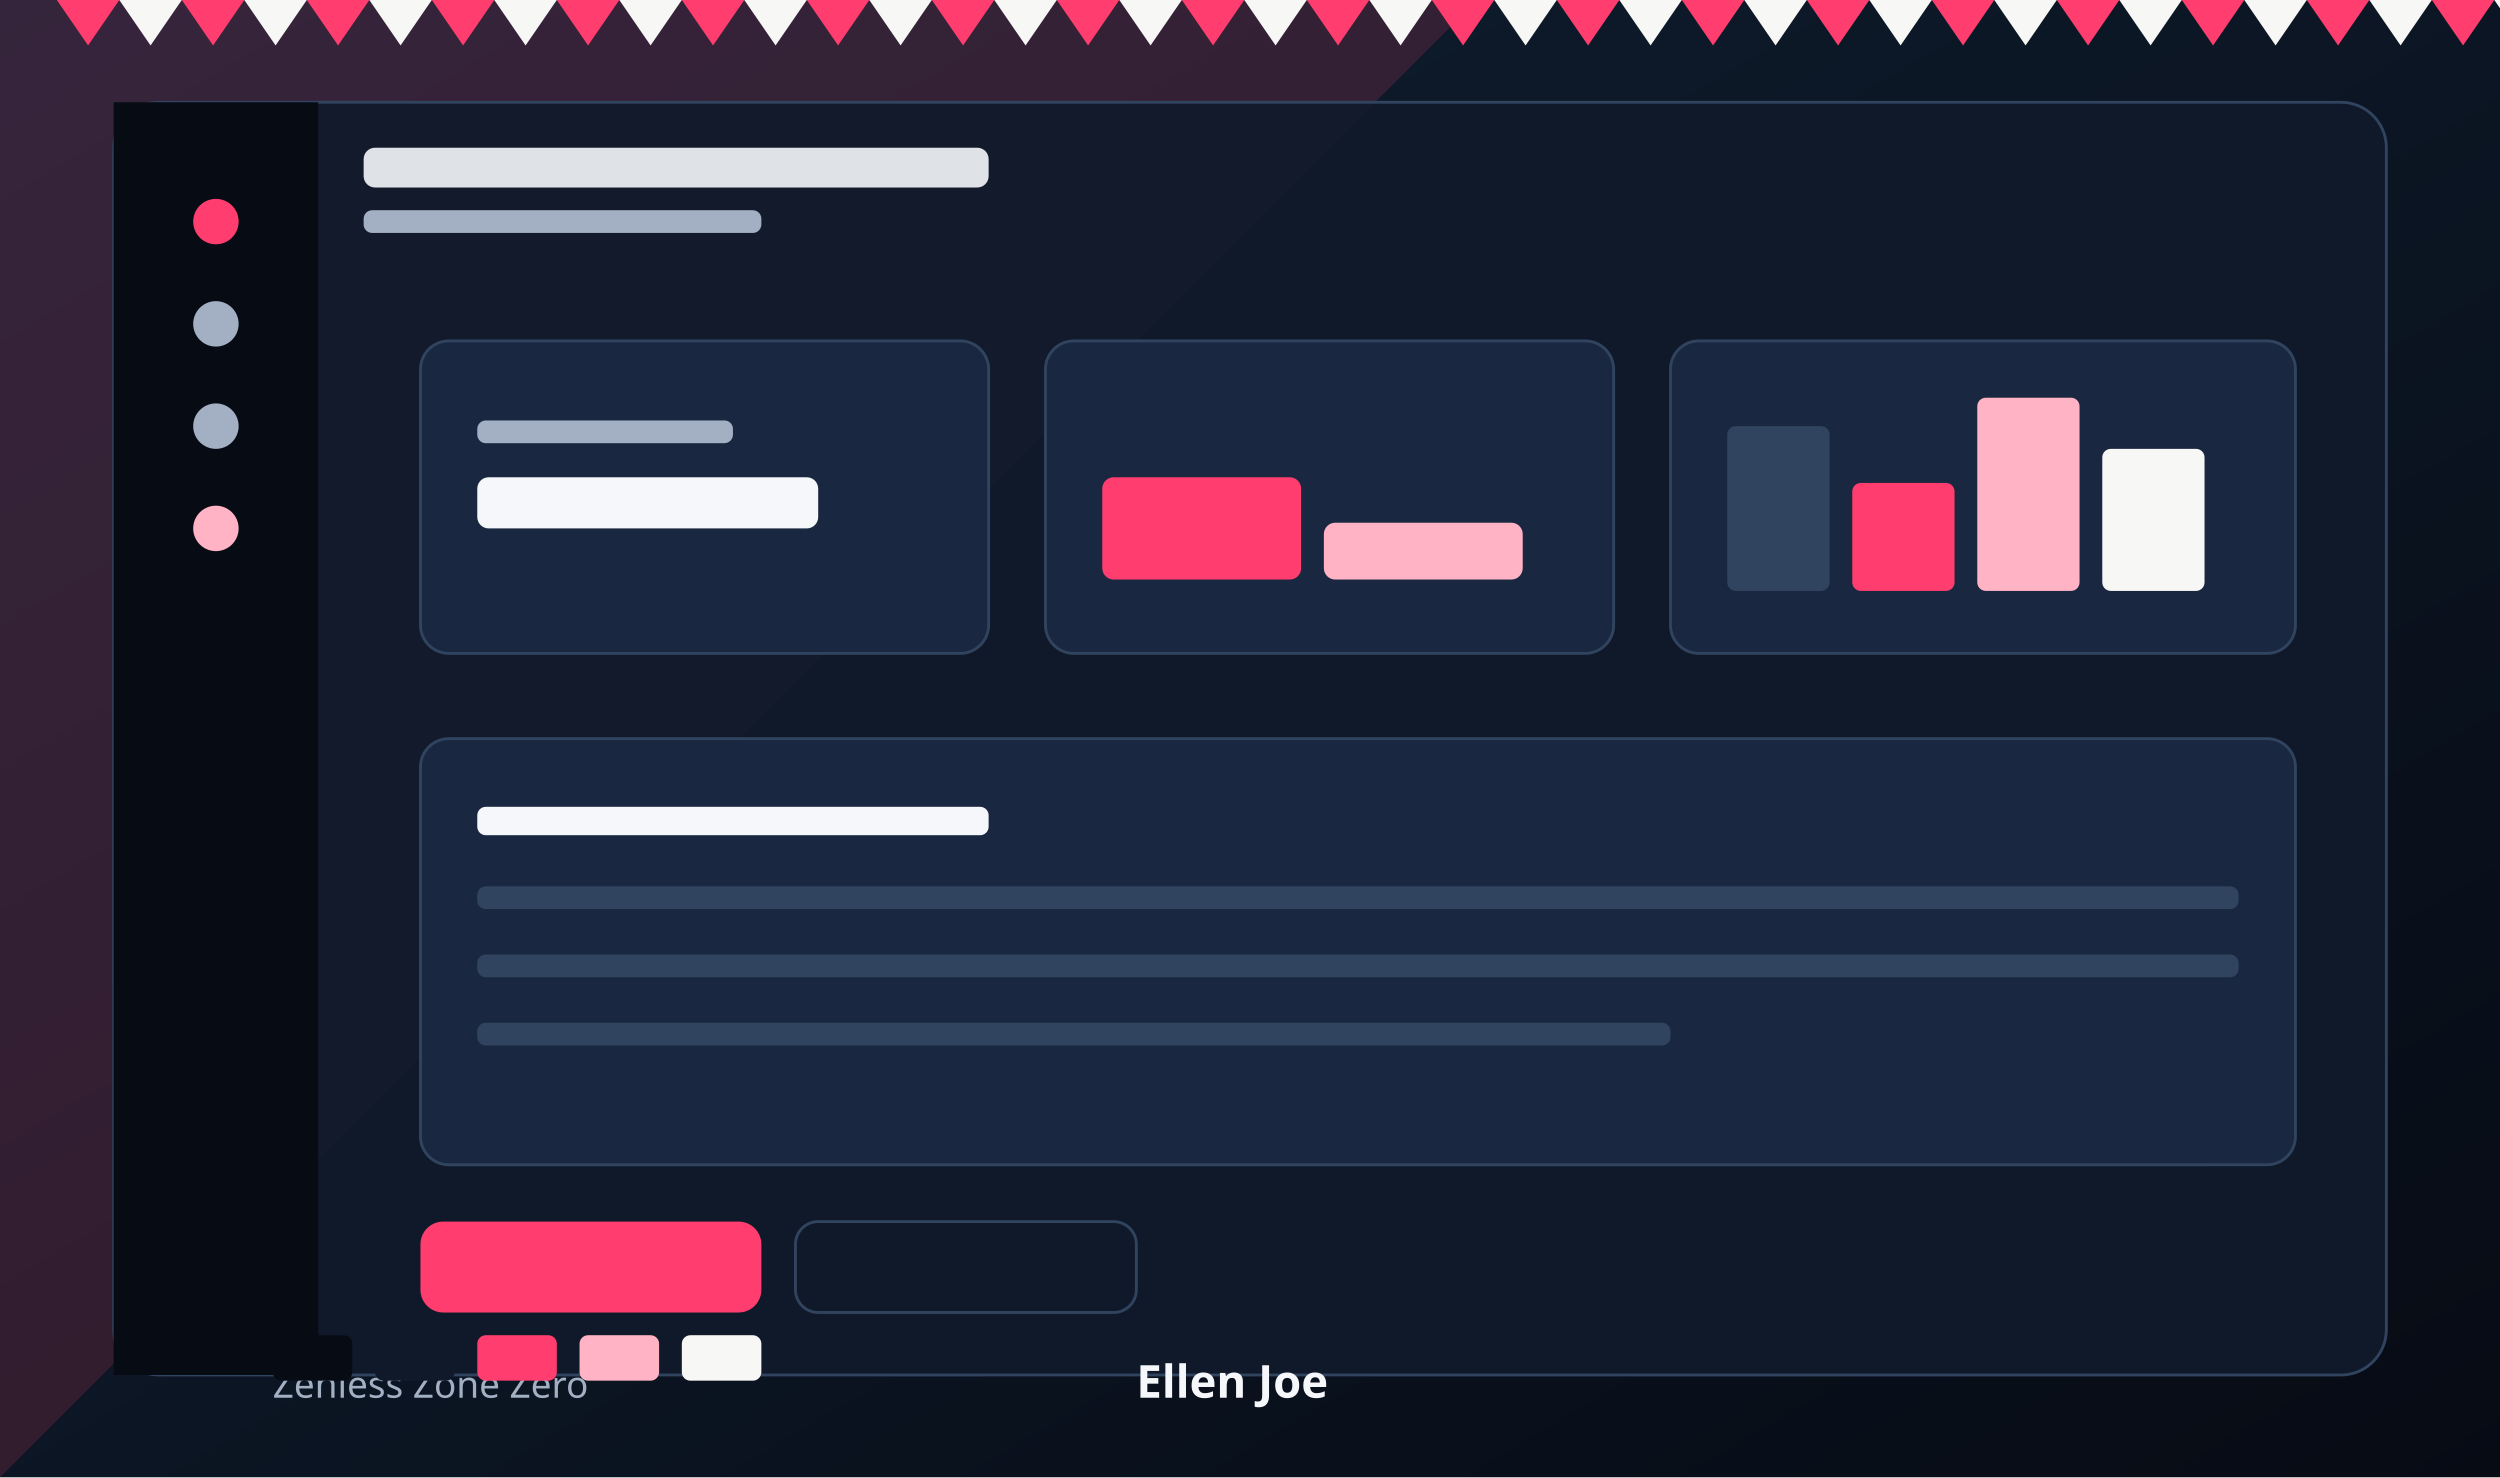
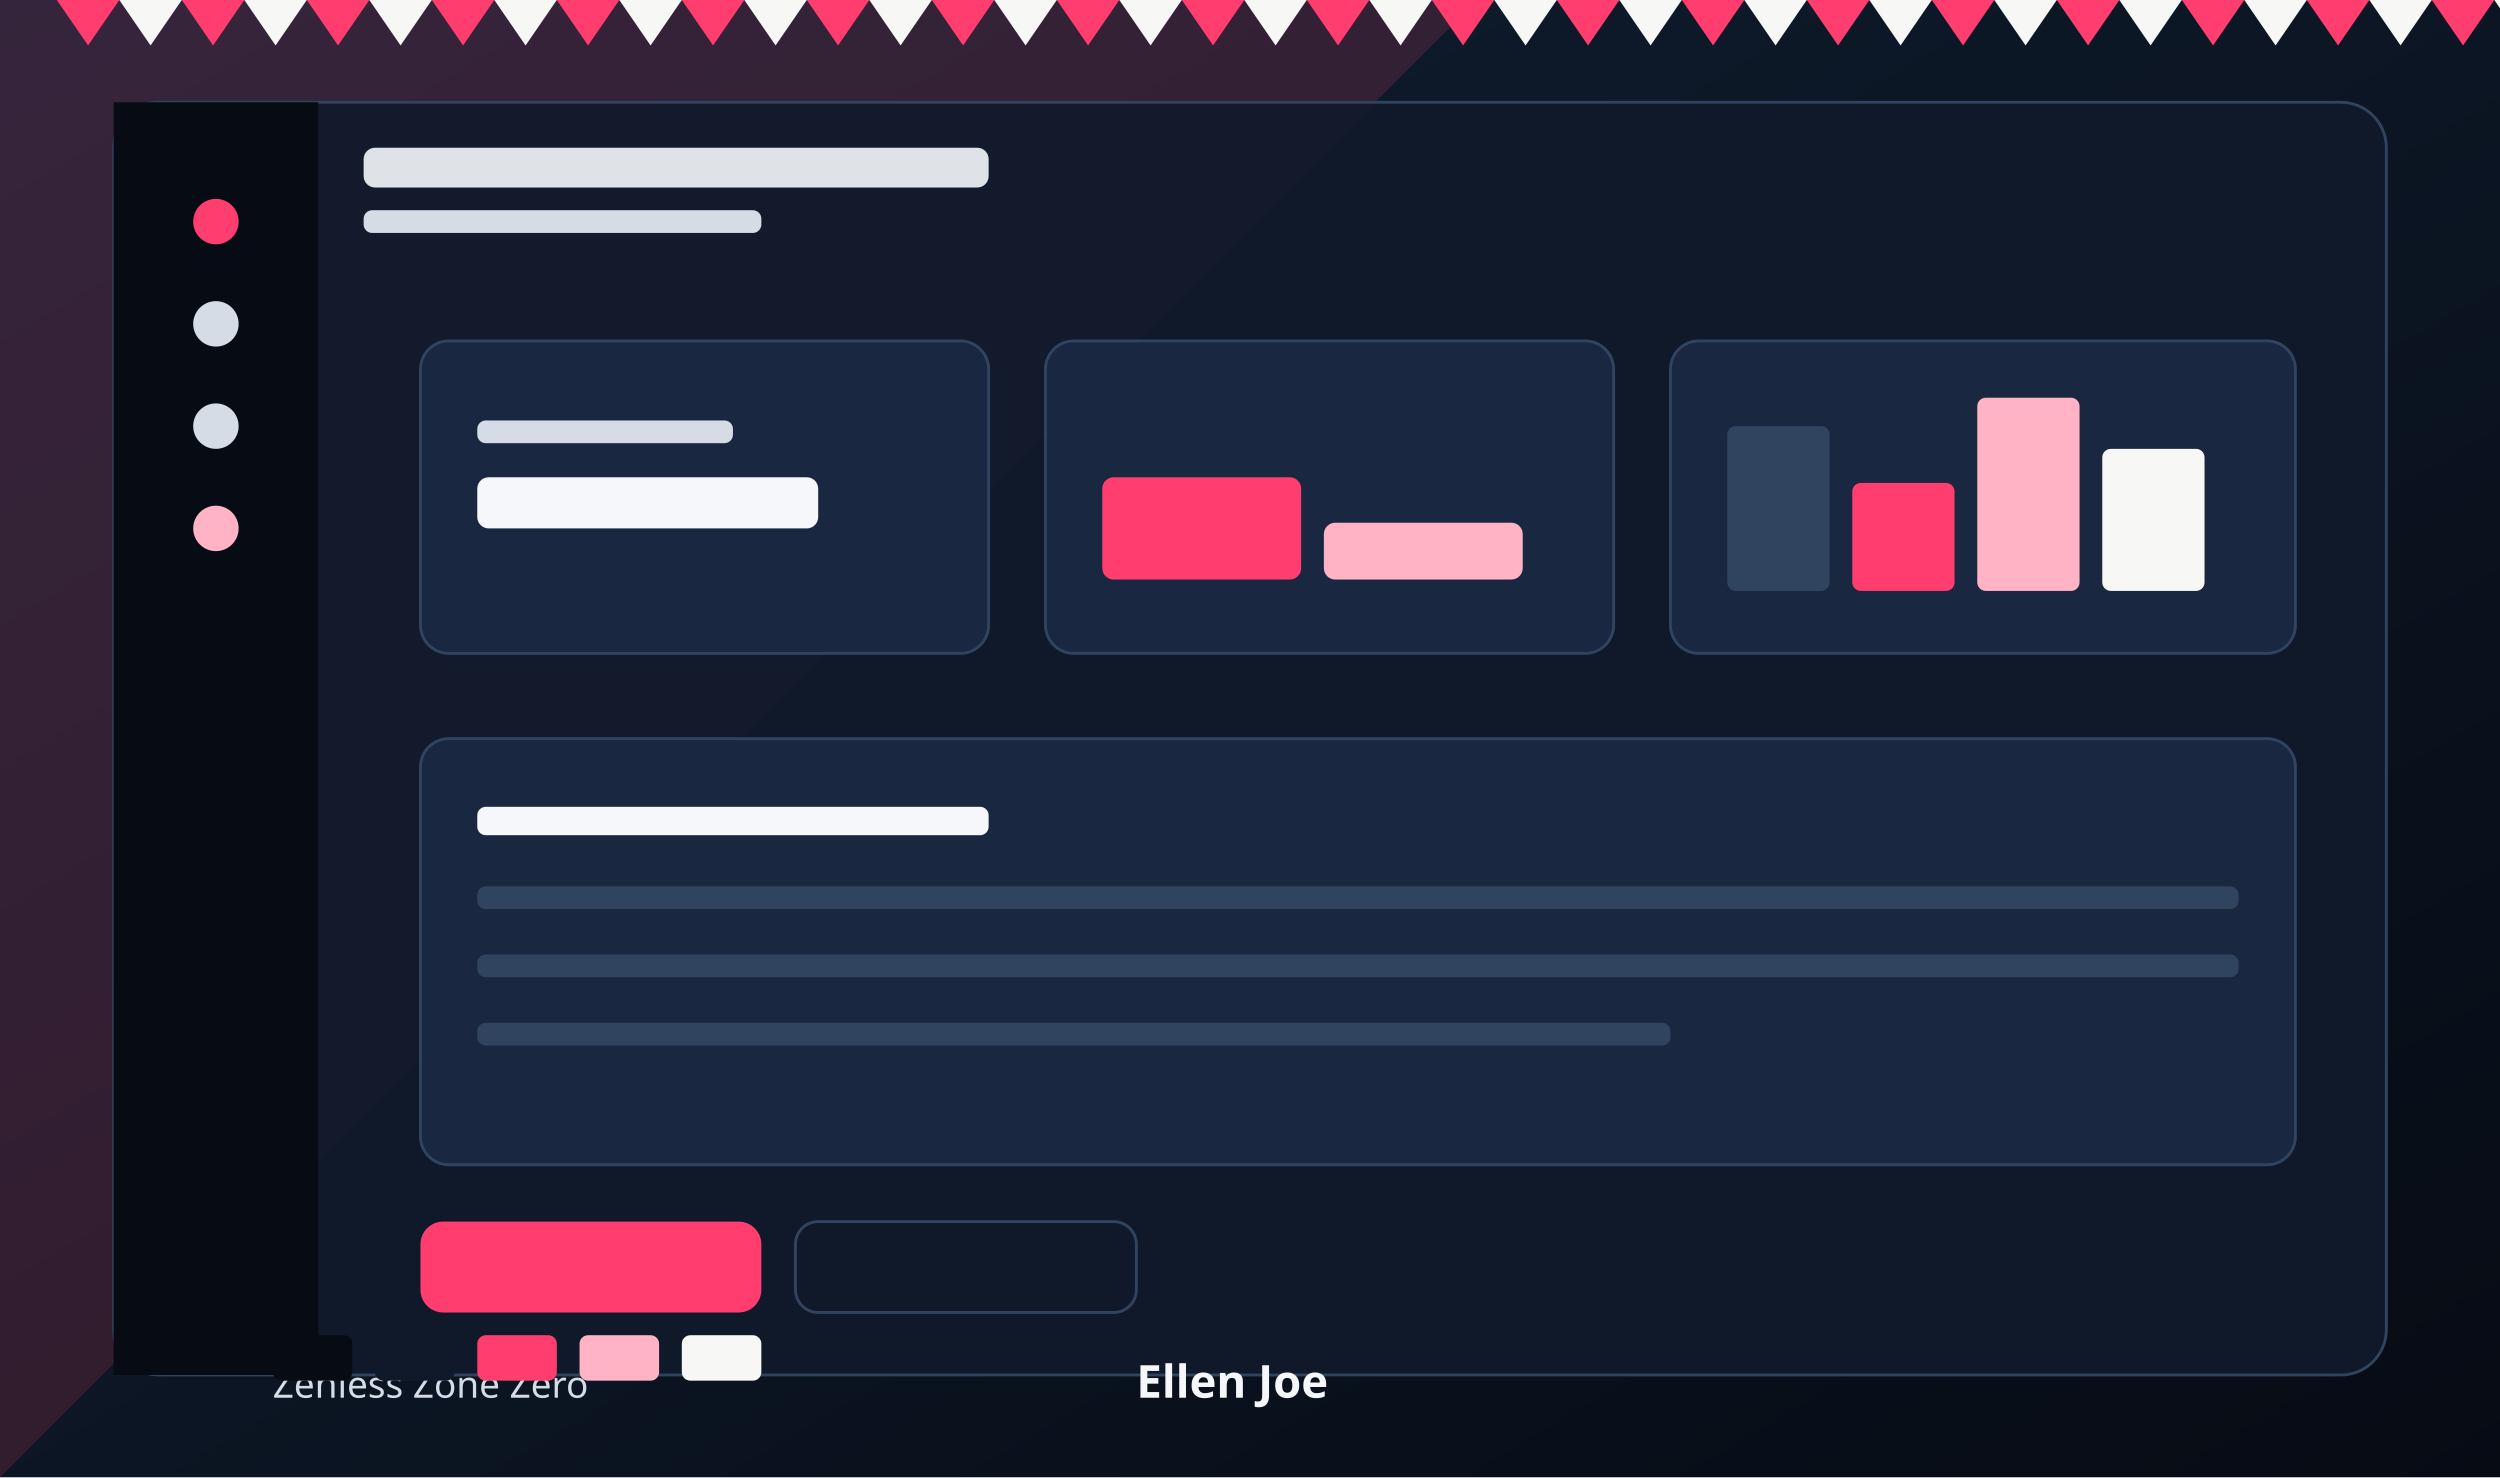
<svg xmlns="http://www.w3.org/2000/svg" width="880" height="520" viewBox="0 0 880 520" role="img" aria-label="Ellen Joe UniFi theme preview">
  <defs>
    <linearGradient id="bg" x1="0" y1="0" x2="1" y2="1">
      <stop offset="0" stop-color="#102033" />
      <stop offset="1" stop-color="#070B14" />
    </linearGradient>
  </defs>
  <rect width="880" height="520" fill="url(#bg)" />
  <polygon points="0,0 520,0 0,520" fill="#FF3D6E" opacity="0.16" />
  <polygon points="20,0 42,0 31,16" fill="#FF3D6E" />
  <polygon points="42,0 64,0 53,16" fill="#F7F7F5" />
  <polygon points="64,0 86,0 75,16" fill="#FF3D6E" />
  <polygon points="86,0 108,0 97,16" fill="#F7F7F5" />
  <polygon points="108,0 130,0 119,16" fill="#FF3D6E" />
  <polygon points="130,0 152,0 141,16" fill="#F7F7F5" />
  <polygon points="152,0 174,0 163,16" fill="#FF3D6E" />
  <polygon points="174,0 196,0 185,16" fill="#F7F7F5" />
  <polygon points="196,0 218,0 207,16" fill="#FF3D6E" />
  <polygon points="218,0 240,0 229,16" fill="#F7F7F5" />
  <polygon points="240,0 262,0 251,16" fill="#FF3D6E" />
  <polygon points="262,0 284,0 273,16" fill="#F7F7F5" />
  <polygon points="284,0 306,0 295,16" fill="#FF3D6E" />
  <polygon points="306,0 328,0 317,16" fill="#F7F7F5" />
  <polygon points="328,0 350,0 339,16" fill="#FF3D6E" />
  <polygon points="350,0 372,0 361,16" fill="#F7F7F5" />
  <polygon points="372,0 394,0 383,16" fill="#FF3D6E" />
  <polygon points="394,0 416,0 405,16" fill="#F7F7F5" />
  <polygon points="416,0 438,0 427,16" fill="#FF3D6E" />
  <polygon points="438,0 460,0 449,16" fill="#F7F7F5" />
  <polygon points="460,0 482,0 471,16" fill="#FF3D6E" />
  <polygon points="482,0 504,0 493,16" fill="#F7F7F5" />
  <polygon points="504,0 526,0 515,16" fill="#FF3D6E" />
  <polygon points="526,0 548,0 537,16" fill="#F7F7F5" />
  <polygon points="548,0 570,0 559,16" fill="#FF3D6E" />
  <polygon points="570,0 592,0 581,16" fill="#F7F7F5" />
  <polygon points="592,0 614,0 603,16" fill="#FF3D6E" />
  <polygon points="614,0 636,0 625,16" fill="#F7F7F5" />
  <polygon points="636,0 658,0 647,16" fill="#FF3D6E" />
  <polygon points="658,0 680,0 669,16" fill="#F7F7F5" />
  <polygon points="680,0 702,0 691,16" fill="#FF3D6E" />
  <polygon points="702,0 724,0 713,16" fill="#F7F7F5" />
  <polygon points="724,0 746,0 735,16" fill="#FF3D6E" />
  <polygon points="746,0 768,0 757,16" fill="#F7F7F5" />
  <polygon points="768,0 790,0 779,16" fill="#FF3D6E" />
  <polygon points="790,0 812,0 801,16" fill="#F7F7F5" />
  <polygon points="812,0 834,0 823,16" fill="#FF3D6E" />
  <polygon points="834,0 856,0 845,16" fill="#F7F7F5" />
  <polygon points="856,0 878,0 867,16" fill="#FF3D6E" />
  <polygon points="878,0 900,0 889,16" fill="#F7F7F5" />
  <rect x="40" y="36" width="800" height="448" rx="16" fill="#10192A" opacity="0.94" />
  <rect x="40" y="36" width="800" height="448" rx="16" fill="none" stroke="#31445F" />
  <rect x="40" y="36" width="72" height="448" fill="#070B14" />
  <circle cx="76" cy="78" r="8" fill="#FF3D6E" />
-   <circle cx="76" cy="114" r="8" fill="#A3B0C4" />
-   <circle cx="76" cy="150" r="8" fill="#A3B0C4" />
+   <circle cx="76" cy="114" r="8" fill="#D5DCE6" />
+   <circle cx="76" cy="150" r="8" fill="#D5DCE6" />
  <circle cx="76" cy="186" r="8" fill="#FFB3C4" />
  <rect x="128" y="52" width="220" height="14" rx="4" fill="#F5F7FB" opacity="0.9" />
-   <rect x="128" y="74" width="140" height="8" rx="3" fill="#A3B0C4" />
+   <rect x="128" y="74" width="140" height="8" rx="3" fill="#D5DCE6" />
  <rect x="148" y="120" width="200" height="110" rx="10" fill="#1A2740" stroke="#31445F" />
  <rect x="368" y="120" width="200" height="110" rx="10" fill="#1A2740" stroke="#31445F" />
  <rect x="588" y="120" width="220" height="110" rx="10" fill="#1A2740" stroke="#31445F" />
-   <rect x="168" y="148" width="90" height="8" rx="3" fill="#A3B0C4" />
+   <rect x="168" y="148" width="90" height="8" rx="3" fill="#D5DCE6" />
  <rect x="168" y="168" width="120" height="18" rx="4" fill="#F5F7FB" />
  <rect x="388" y="168" width="70" height="36" rx="4" fill="#FF3D6E" />
  <rect x="466" y="184" width="70" height="20" rx="4" fill="#FFB3C4" />
  <rect x="608" y="150" width="36" height="58" rx="3" fill="#31445F" />
  <rect x="652" y="170" width="36" height="38" rx="3" fill="#FF3D6E" />
  <rect x="696" y="140" width="36" height="68" rx="3" fill="#FFB3C4" />
  <rect x="740" y="158" width="36" height="50" rx="3" fill="#F7F7F5" />
  <rect x="148" y="260" width="660" height="150" rx="10" fill="#1A2740" stroke="#31445F" />
  <rect x="168" y="284" width="180" height="10" rx="3" fill="#F5F7FB" />
  <rect x="168" y="312" width="620" height="8" rx="3" fill="#31445F" />
  <rect x="168" y="336" width="620" height="8" rx="3" fill="#31445F" />
  <rect x="168" y="360" width="420" height="8" rx="3" fill="#31445F" />
  <rect x="148" y="430" width="120" height="32" rx="8" fill="#FF3D6E" />
  <rect x="280" y="430" width="120" height="32" rx="8" fill="none" stroke="#31445F" />
-   <text x="96" y="492" fill="#A3B0C4" font-family="ui-sans-serif, sans-serif" font-size="13">Zenless Zone Zero</text>
+   <text x="96" y="492" fill="#D5DCE6" font-family="ui-sans-serif, sans-serif" font-size="13">Zenless Zone Zero</text>
  <text x="400" y="492" fill="#F5F7FB" font-family="ui-sans-serif, sans-serif" font-size="16" font-weight="700">Ellen Joe</text>
  <rect x="96" y="470" width="28" height="16" rx="3" fill="#070B14" />
  <rect x="132" y="470" width="28" height="16" rx="3" fill="#10192A" />
  <rect x="168" y="470" width="28" height="16" rx="3" fill="#FF3D6E" />
  <rect x="204" y="470" width="28" height="16" rx="3" fill="#FFB3C4" />
  <rect x="240" y="470" width="28" height="16" rx="3" fill="#F7F7F5" />
</svg>
